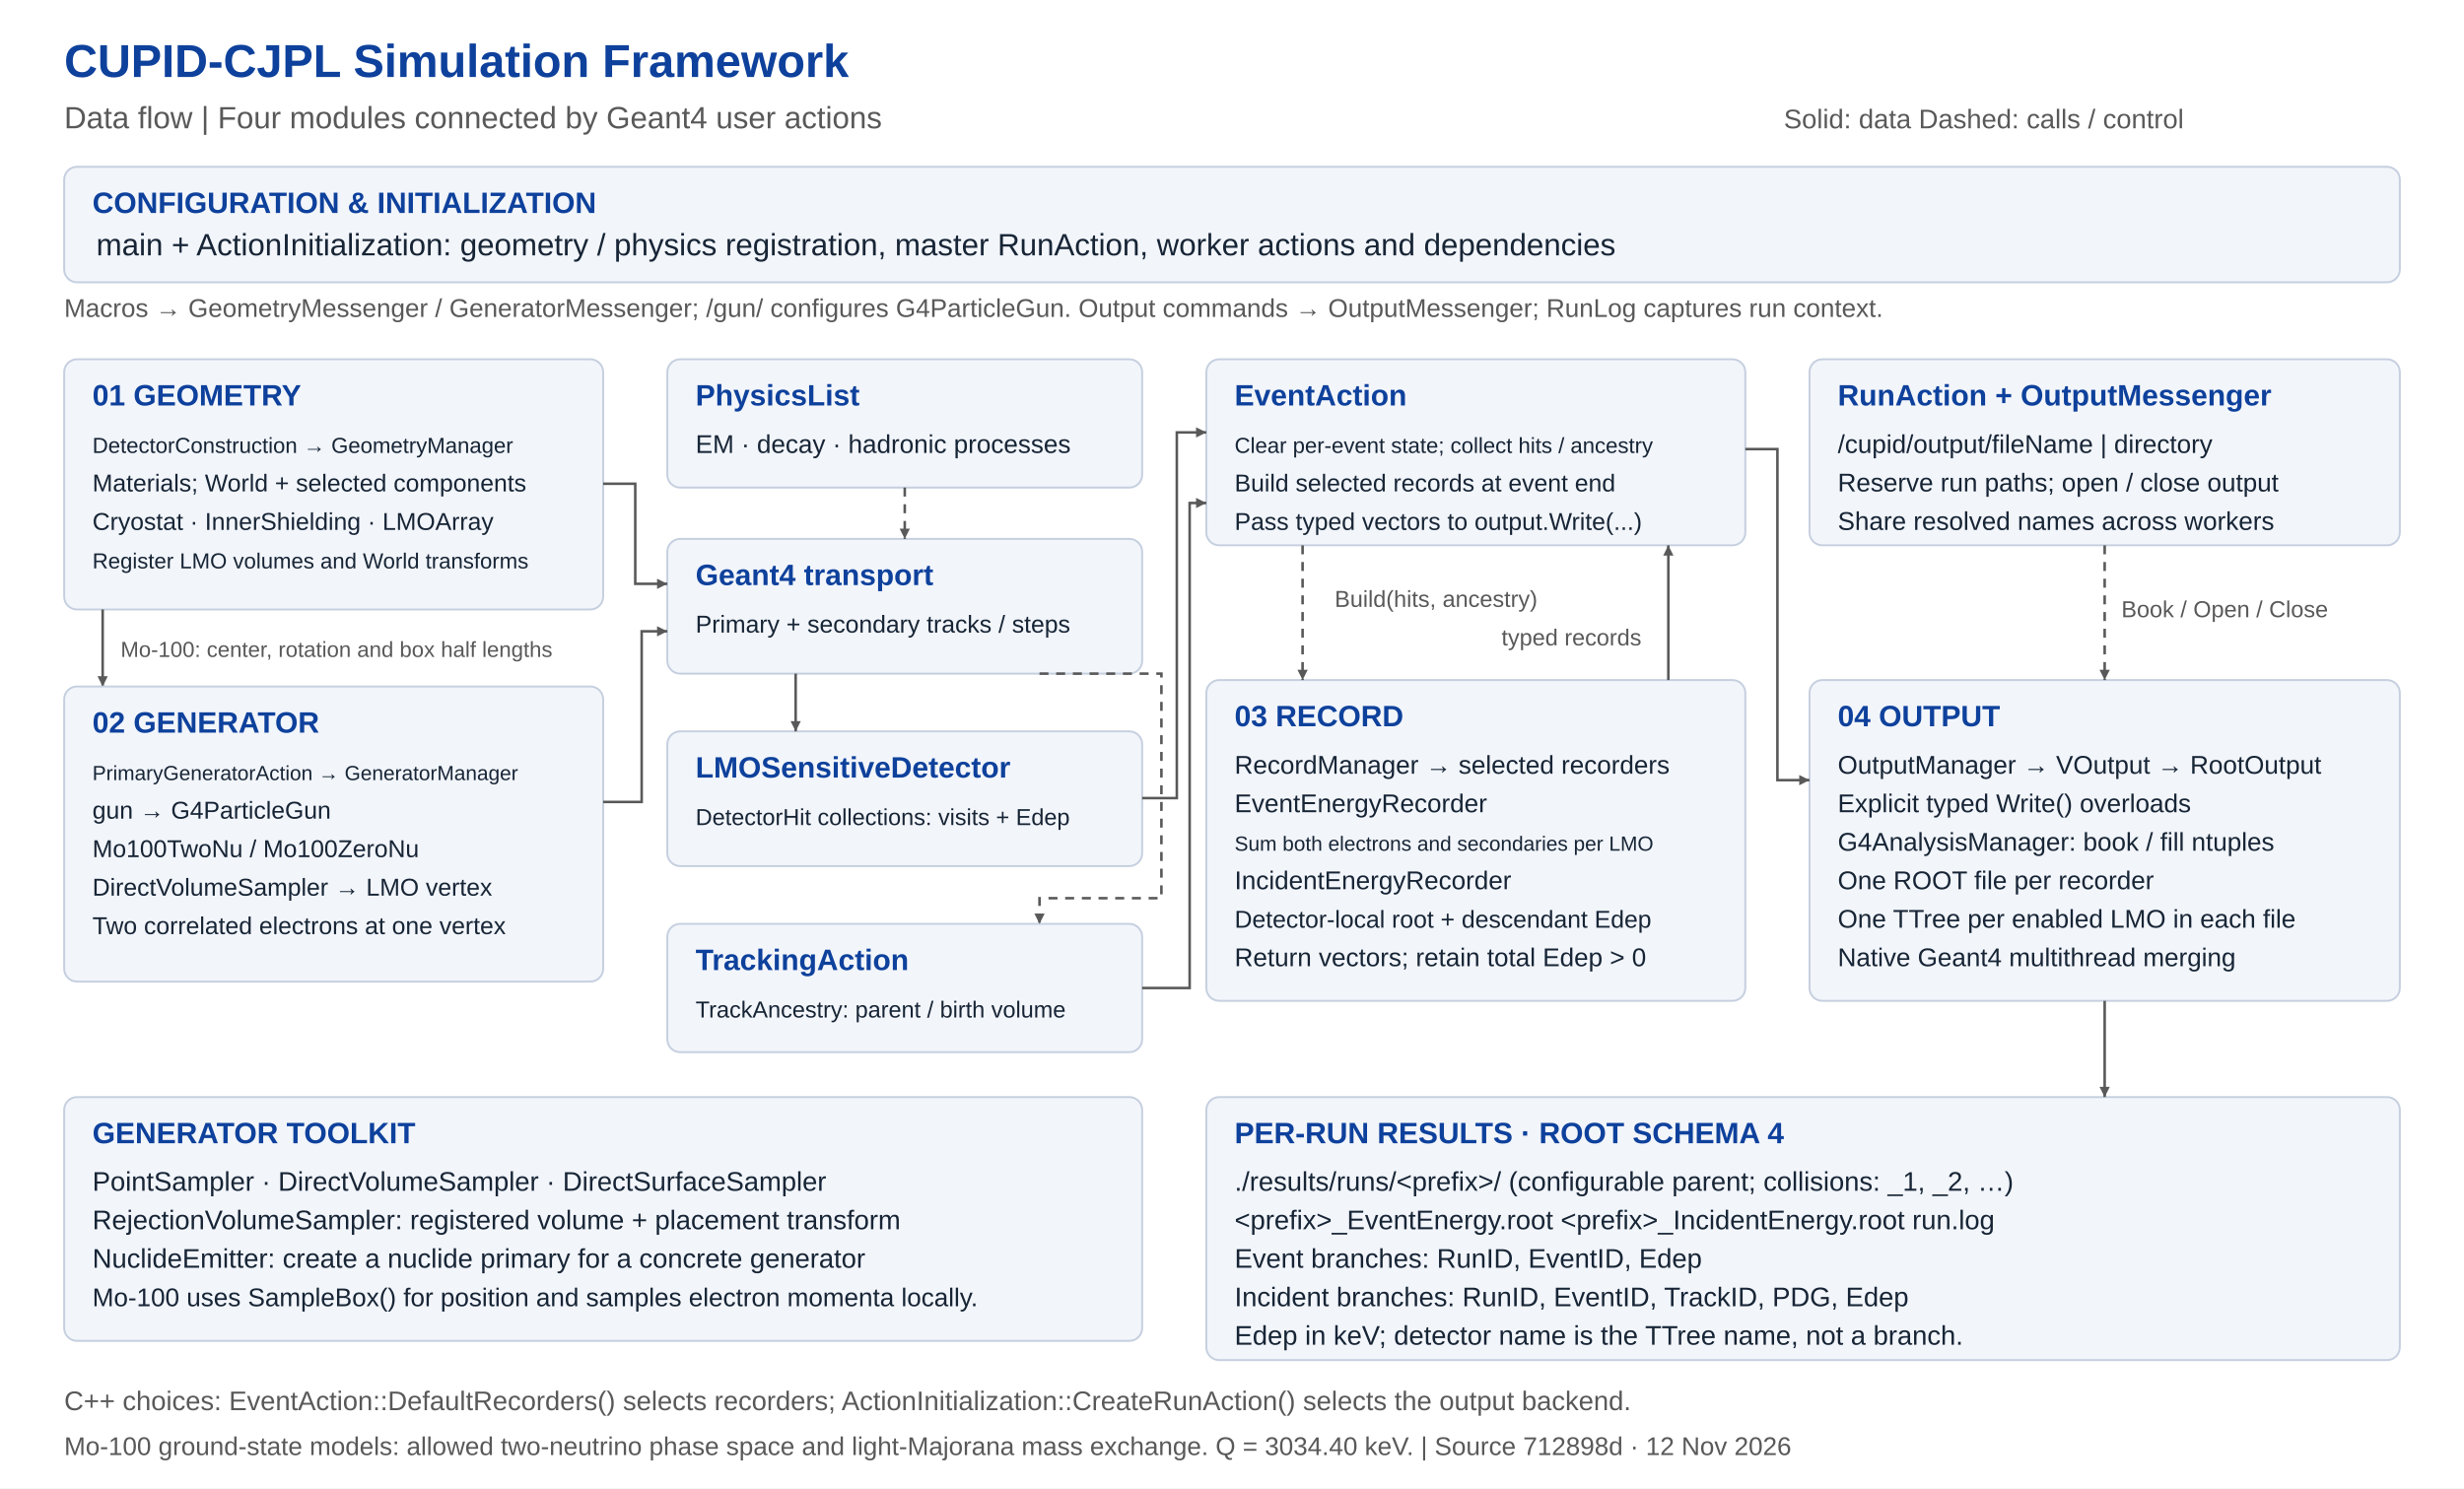
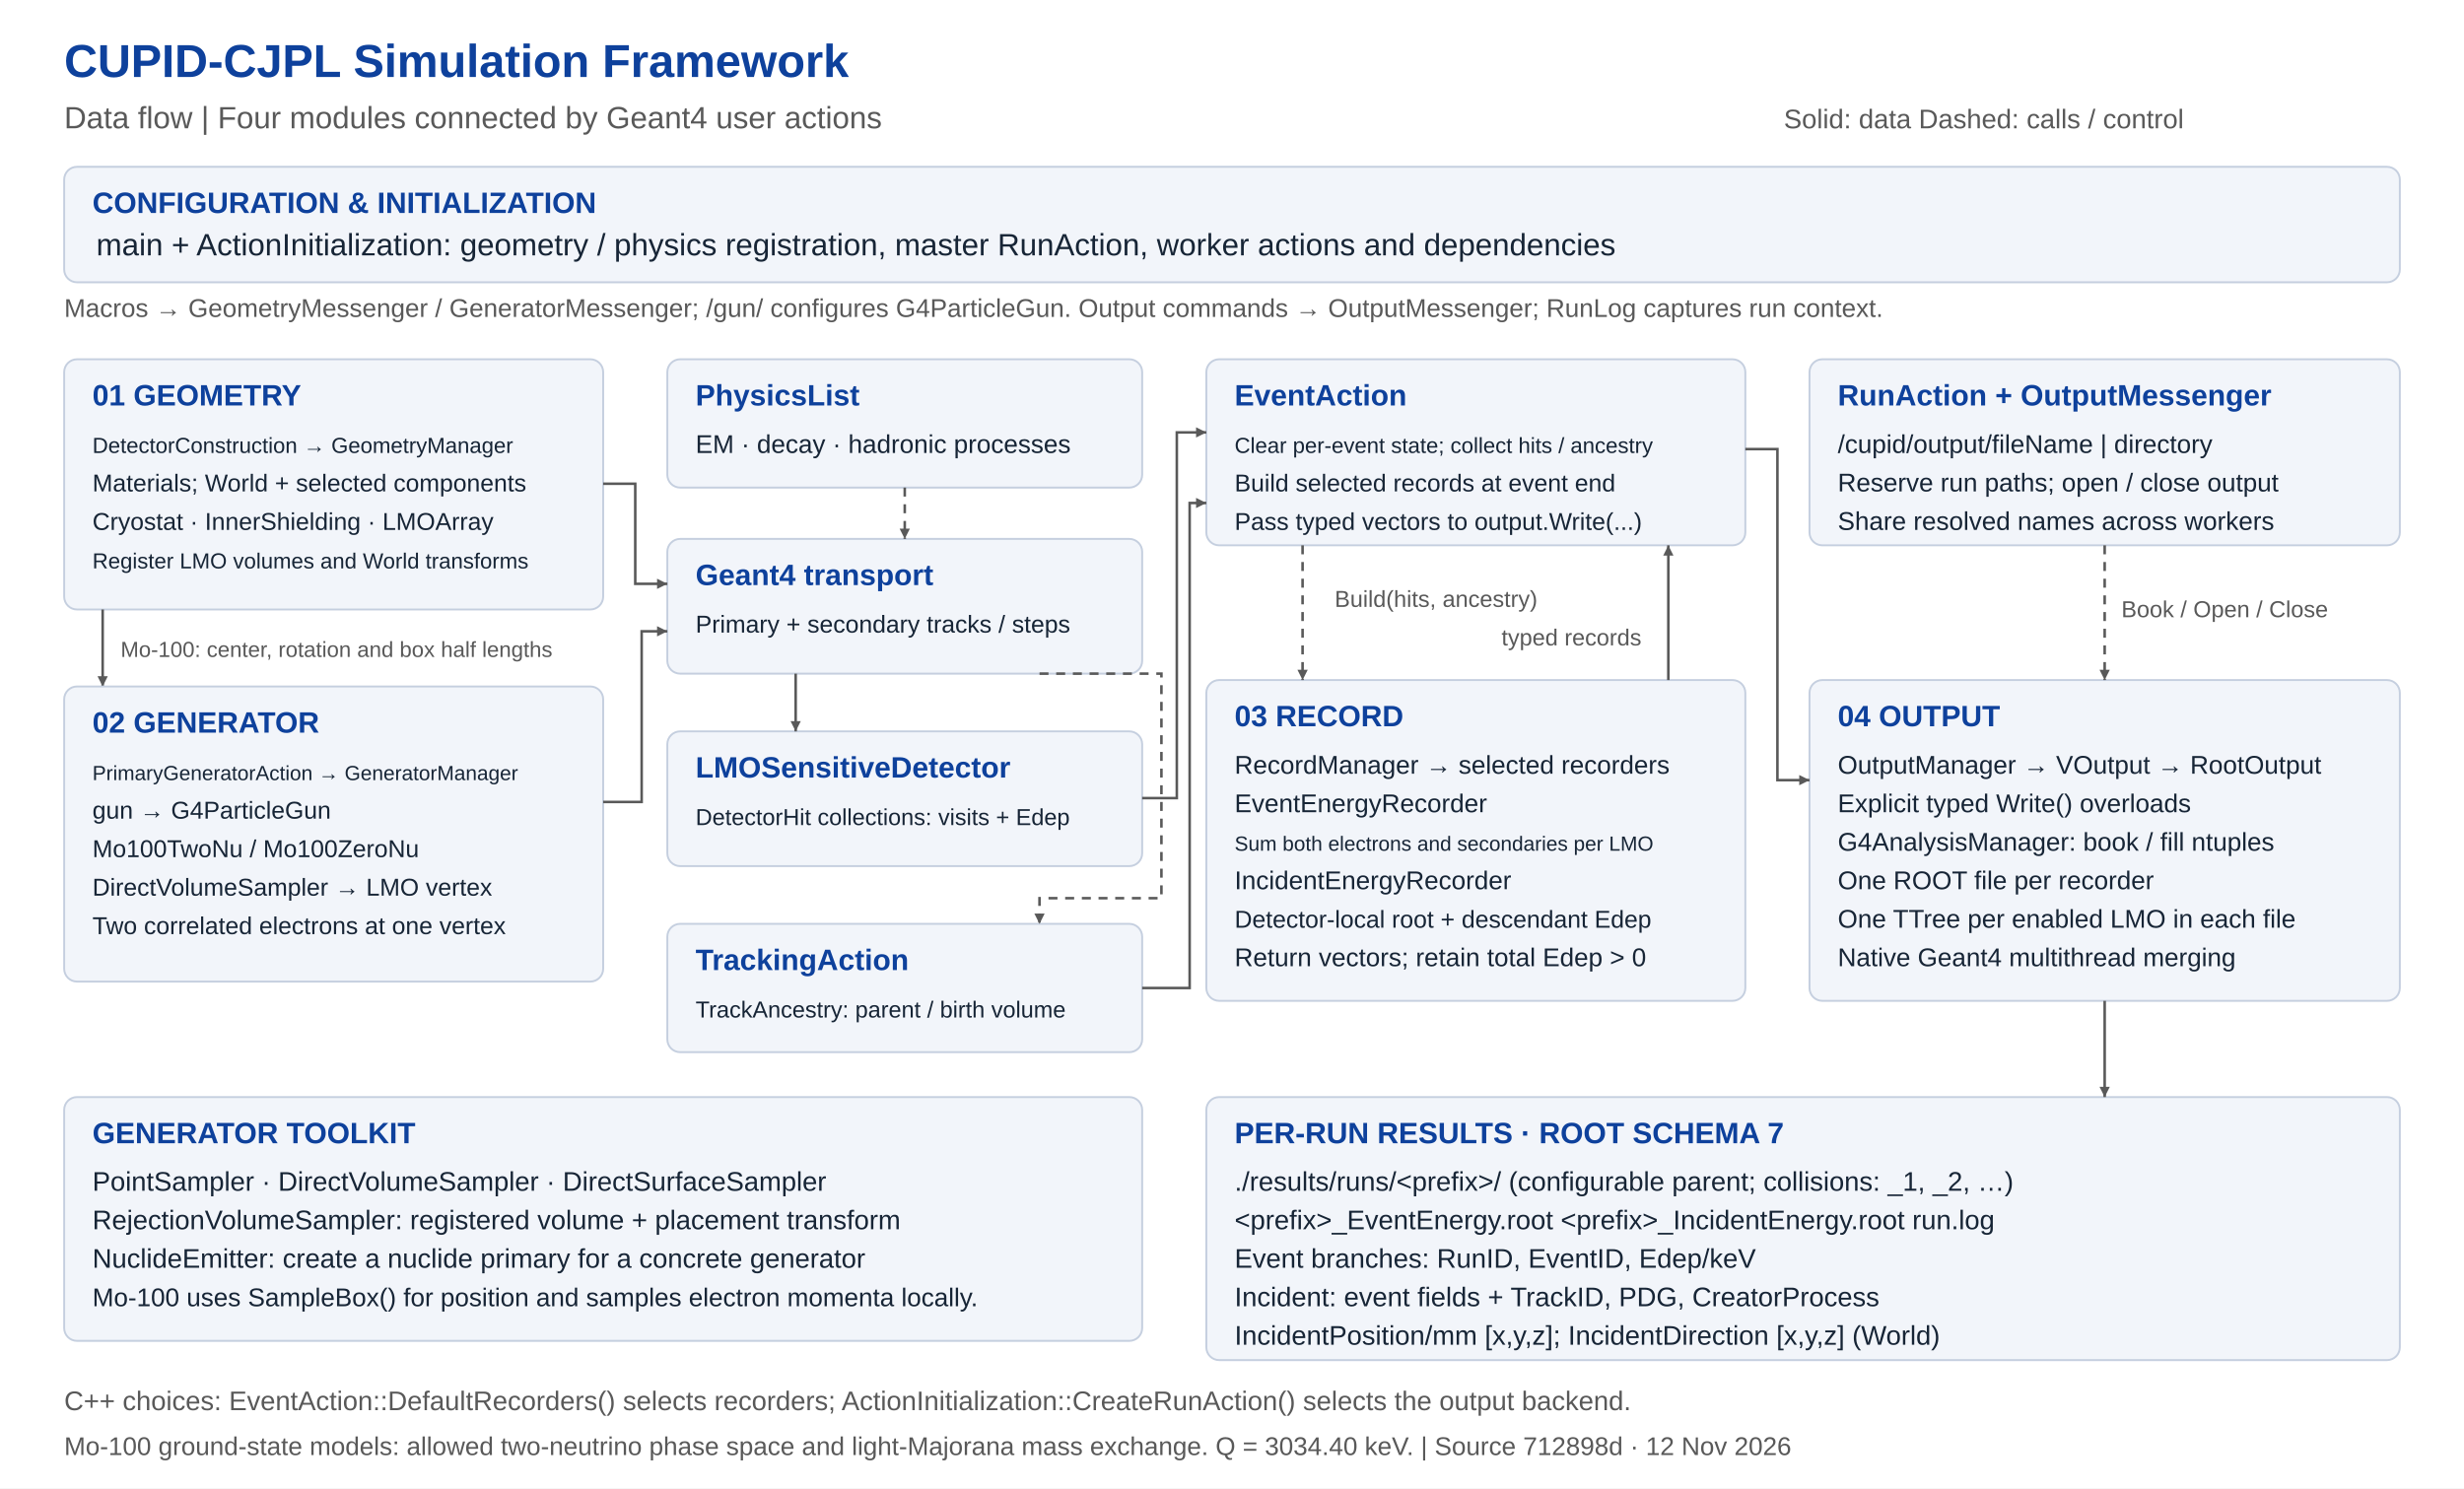
<svg xmlns="http://www.w3.org/2000/svg" width="1920" height="1160" viewBox="0 0 1920 1160" role="img" aria-labelledby="title desc">
  <defs>
    <marker id="arrow" markerWidth="9" markerHeight="9" refX="8" refY="4" orient="auto" markerUnits="userSpaceOnUse">
      <path d="M0,0 L8,4 L0,8 Z" fill="#595959" />
    </marker>
  </defs>
  <rect width="1920" height="1160" fill="white" />
  <text x="50" y="60" font-family="Arial, Helvetica, sans-serif" font-size="36" font-weight="700" fill="#0E419C">CUPID-CJPL Simulation Framework</text>
  <text x="50" y="100" font-family="Arial, Helvetica, sans-serif" font-size="24" font-weight="400" fill="#595959">Data flow | Four modules connected by Geant4 user actions</text>
  <text x="1390" y="100" font-family="Arial, Helvetica, sans-serif" font-size="21" font-weight="400" fill="#595959">Solid: data    Dashed: calls / control</text>
  <rect x="50" y="130" width="1820" height="90" rx="10" fill="#F2F5FA" stroke="#C5CFDF" stroke-width="1.5" />
  <text x="72" y="166" font-family="Arial, Helvetica, sans-serif" font-size="23" font-weight="700" fill="#0E419C">CONFIGURATION &amp; INITIALIZATION</text>
  <text x="75" y="199" font-family="Arial, Helvetica, sans-serif" font-size="24" font-weight="400" fill="#172536">main + ActionInitialization: geometry / physics registration, master RunAction, worker actions and dependencies</text>
  <text x="50" y="247" font-family="Arial, Helvetica, sans-serif" font-size="20" font-weight="400" fill="#595959">Macros → GeometryMessenger / GeneratorMessenger; /gun/ configures G4ParticleGun. Output commands → OutputMessenger; RunLog captures run context.</text>
  <rect x="50" y="280" width="420" height="195" rx="10" fill="#F2F5FA" stroke="#C5CFDF" stroke-width="1.5" />
  <text x="72" y="316" font-family="Arial, Helvetica, sans-serif" font-size="23" font-weight="700" fill="#0E419C">01  GEOMETRY</text>
  <text x="72" y="353" font-family="Arial, Helvetica, sans-serif" font-size="17" font-weight="400" fill="#172536">DetectorConstruction → GeometryManager</text>
  <text x="72" y="383" font-family="Arial, Helvetica, sans-serif" font-size="19" font-weight="400" fill="#172536">Materials; World + selected components</text>
  <text x="72" y="413" font-family="Arial, Helvetica, sans-serif" font-size="19" font-weight="400" fill="#172536">Cryostat · InnerShielding · LMOArray</text>
  <text x="72" y="443" font-family="Arial, Helvetica, sans-serif" font-size="17" font-weight="400" fill="#172536">Register LMO volumes and World transforms</text>
  <polyline points="80,475 80,535" fill="none" stroke="#595959" stroke-width="2" marker-end="url(#arrow)" />
  <text x="94" y="512" font-family="Arial, Helvetica, sans-serif" font-size="17" fill="#595959">Mo-100: center, rotation and box half lengths</text>
  <rect x="50" y="535" width="420" height="230" rx="10" fill="#F2F5FA" stroke="#C5CFDF" stroke-width="1.5" />
  <text x="72" y="571" font-family="Arial, Helvetica, sans-serif" font-size="23" font-weight="700" fill="#0E419C">02  GENERATOR</text>
  <text x="72" y="608" font-family="Arial, Helvetica, sans-serif" font-size="16" font-weight="400" fill="#172536">PrimaryGeneratorAction → GeneratorManager</text>
  <text x="72" y="638" font-family="Arial, Helvetica, sans-serif" font-size="19" font-weight="400" fill="#172536">gun → G4ParticleGun</text>
  <text x="72" y="668" font-family="Arial, Helvetica, sans-serif" font-size="19" font-weight="400" fill="#172536">Mo100TwoNu / Mo100ZeroNu</text>
  <text x="72" y="698" font-family="Arial, Helvetica, sans-serif" font-size="19" font-weight="400" fill="#172536">DirectVolumeSampler → LMO vertex</text>
  <text x="72" y="728" font-family="Arial, Helvetica, sans-serif" font-size="19" font-weight="400" fill="#172536">Two correlated electrons at one vertex</text>
  <rect x="520" y="280" width="370" height="100" rx="10" fill="#F2F5FA" stroke="#C5CFDF" stroke-width="1.5" />
  <text x="542" y="316" font-family="Arial, Helvetica, sans-serif" font-size="23" font-weight="700" fill="#0E419C">PhysicsList</text>
  <text x="542" y="353" font-family="Arial, Helvetica, sans-serif" font-size="20" font-weight="400" fill="#172536">EM · decay · hadronic processes</text>
  <rect x="520" y="420" width="370" height="105" rx="10" fill="#F2F5FA" stroke="#C5CFDF" stroke-width="1.5" />
  <text x="542" y="456" font-family="Arial, Helvetica, sans-serif" font-size="23" font-weight="700" fill="#0E419C">Geant4 transport</text>
  <text x="542" y="493" font-family="Arial, Helvetica, sans-serif" font-size="19" font-weight="400" fill="#172536">Primary + secondary tracks / steps</text>
  <rect x="520" y="570" width="370" height="105" rx="10" fill="#F2F5FA" stroke="#C5CFDF" stroke-width="1.5" />
  <text x="542" y="606" font-family="Arial, Helvetica, sans-serif" font-size="23" font-weight="700" fill="#0E419C">LMOSensitiveDetector</text>
  <text x="542" y="643" font-family="Arial, Helvetica, sans-serif" font-size="18" font-weight="400" fill="#172536">DetectorHit collections: visits + Edep</text>
  <rect x="520" y="720" width="370" height="100" rx="10" fill="#F2F5FA" stroke="#C5CFDF" stroke-width="1.5" />
  <text x="542" y="756" font-family="Arial, Helvetica, sans-serif" font-size="23" font-weight="700" fill="#0E419C">TrackingAction</text>
  <text x="542" y="793" font-family="Arial, Helvetica, sans-serif" font-size="18" font-weight="400" fill="#172536">TrackAncestry: parent / birth volume</text>
  <rect x="940" y="280" width="420" height="145" rx="10" fill="#F2F5FA" stroke="#C5CFDF" stroke-width="1.5" />
  <text x="962" y="316" font-family="Arial, Helvetica, sans-serif" font-size="23" font-weight="700" fill="#0E419C">EventAction</text>
  <text x="962" y="353" font-family="Arial, Helvetica, sans-serif" font-size="17" font-weight="400" fill="#172536">Clear per-event state; collect hits / ancestry</text>
  <text x="962" y="383" font-family="Arial, Helvetica, sans-serif" font-size="19" font-weight="400" fill="#172536">Build selected records at event end</text>
  <text x="962" y="413" font-family="Arial, Helvetica, sans-serif" font-size="19" font-weight="400" fill="#172536">Pass typed vectors to output.Write(...)</text>
  <rect x="940" y="530" width="420" height="250" rx="10" fill="#F2F5FA" stroke="#C5CFDF" stroke-width="1.5" />
  <text x="962" y="566" font-family="Arial, Helvetica, sans-serif" font-size="23" font-weight="700" fill="#0E419C">03  RECORD</text>
  <text x="962" y="603" font-family="Arial, Helvetica, sans-serif" font-size="20" font-weight="400" fill="#172536">RecordManager → selected recorders</text>
  <text x="962" y="633" font-family="Arial, Helvetica, sans-serif" font-size="20" font-weight="400" fill="#172536">EventEnergyRecorder</text>
  <text x="962" y="663" font-family="Arial, Helvetica, sans-serif" font-size="16" font-weight="400" fill="#172536">  Sum both electrons and secondaries per LMO</text>
  <text x="962" y="693" font-family="Arial, Helvetica, sans-serif" font-size="20" font-weight="400" fill="#172536">IncidentEnergyRecorder</text>
  <text x="962" y="723" font-family="Arial, Helvetica, sans-serif" font-size="19" font-weight="400" fill="#172536">  Detector-local root + descendant Edep</text>
  <text x="962" y="753" font-family="Arial, Helvetica, sans-serif" font-size="20" font-weight="400" fill="#172536">Return vectors; retain total Edep &gt; 0</text>
  <rect x="1410" y="280" width="460" height="145" rx="10" fill="#F2F5FA" stroke="#C5CFDF" stroke-width="1.5" />
  <text x="1432" y="316" font-family="Arial, Helvetica, sans-serif" font-size="23" font-weight="700" fill="#0E419C">RunAction + OutputMessenger</text>
  <text x="1432" y="353" font-family="Arial, Helvetica, sans-serif" font-size="20" font-weight="400" fill="#172536">/cupid/output/fileName  |  directory</text>
  <text x="1432" y="383" font-family="Arial, Helvetica, sans-serif" font-size="20" font-weight="400" fill="#172536">Reserve run paths; open / close output</text>
  <text x="1432" y="413" font-family="Arial, Helvetica, sans-serif" font-size="20" font-weight="400" fill="#172536">Share resolved names across workers</text>
  <rect x="1410" y="530" width="460" height="250" rx="10" fill="#F2F5FA" stroke="#C5CFDF" stroke-width="1.5" />
  <text x="1432" y="566" font-family="Arial, Helvetica, sans-serif" font-size="23" font-weight="700" fill="#0E419C">04  OUTPUT</text>
  <text x="1432" y="603" font-family="Arial, Helvetica, sans-serif" font-size="20" font-weight="400" fill="#172536">OutputManager → VOutput → RootOutput</text>
  <text x="1432" y="633" font-family="Arial, Helvetica, sans-serif" font-size="20" font-weight="400" fill="#172536">Explicit typed Write() overloads</text>
  <text x="1432" y="663" font-family="Arial, Helvetica, sans-serif" font-size="20" font-weight="400" fill="#172536">G4AnalysisManager: book / fill ntuples</text>
  <text x="1432" y="693" font-family="Arial, Helvetica, sans-serif" font-size="20" font-weight="400" fill="#172536">One ROOT file per recorder</text>
  <text x="1432" y="723" font-family="Arial, Helvetica, sans-serif" font-size="20" font-weight="400" fill="#172536">One TTree per enabled LMO in each file</text>
  <text x="1432" y="753" font-family="Arial, Helvetica, sans-serif" font-size="20" font-weight="400" fill="#172536">Native Geant4 multithread merging</text>
  <polyline points="470,377 495,377 495,455 520,455" fill="none" stroke="#595959" stroke-width="2" marker-end="url(#arrow)" />
  <polyline points="470,625 500,625 500,492 520,492" fill="none" stroke="#595959" stroke-width="2" marker-end="url(#arrow)" />
  <polyline points="705,380 705,420" fill="none" stroke="#595959" stroke-width="2" stroke-dasharray="7 6" marker-end="url(#arrow)" />
  <polyline points="620,525 620,570" fill="none" stroke="#595959" stroke-width="2" marker-end="url(#arrow)" />
  <polyline points="810,525 905,525 905,700 810,700 810,720" fill="none" stroke="#595959" stroke-width="2" stroke-dasharray="7 6" marker-end="url(#arrow)" />
  <polyline points="890,622 917,622 917,337 940,337" fill="none" stroke="#595959" stroke-width="2" marker-end="url(#arrow)" />
  <polyline points="890,770 927,770 927,392 940,392" fill="none" stroke="#595959" stroke-width="2" marker-end="url(#arrow)" />
  <polyline points="1015,425 1015,530" fill="none" stroke="#595959" stroke-width="2" stroke-dasharray="7 6" marker-end="url(#arrow)" />
  <text x="1040" y="473" font-family="Arial, Helvetica, sans-serif" font-size="18" font-weight="400" fill="#595959">Build(hits, ancestry)</text>
  <polyline points="1300,530 1300,425" fill="none" stroke="#595959" stroke-width="2" marker-end="url(#arrow)" />
  <text x="1170" y="503" font-family="Arial, Helvetica, sans-serif" font-size="18" font-weight="400" fill="#595959">typed records</text>
  <polyline points="1360,350 1385,350 1385,608 1410,608" fill="none" stroke="#595959" stroke-width="2" marker-end="url(#arrow)" />
  <polyline points="1640,425 1640,530" fill="none" stroke="#595959" stroke-width="2" stroke-dasharray="7 6" marker-end="url(#arrow)" />
  <text x="1653" y="481" font-family="Arial, Helvetica, sans-serif" font-size="18" font-weight="400" fill="#595959">Book / Open / Close</text>
  <rect x="50" y="855" width="840" height="190" rx="10" fill="#F2F5FA" stroke="#C5CFDF" stroke-width="1.5" />
  <text x="72" y="891" font-family="Arial, Helvetica, sans-serif" font-size="23" font-weight="700" fill="#0E419C">GENERATOR TOOLKIT</text>
  <text x="72" y="928" font-family="Arial, Helvetica, sans-serif" font-size="21" font-weight="400" fill="#172536">PointSampler · DirectVolumeSampler · DirectSurfaceSampler</text>
  <text x="72" y="958" font-family="Arial, Helvetica, sans-serif" font-size="21" font-weight="400" fill="#172536">RejectionVolumeSampler: registered volume + placement transform</text>
  <text x="72" y="988" font-family="Arial, Helvetica, sans-serif" font-size="21" font-weight="400" fill="#172536">NuclideEmitter: create a nuclide primary for a concrete generator</text>
  <text x="72" y="1018" font-family="Arial, Helvetica, sans-serif" font-size="20" font-weight="400" fill="#172536">Mo-100 uses SampleBox() for position and samples electron momenta locally.</text>
  <rect x="940" y="855" width="930" height="205" rx="10" fill="#F2F5FA" stroke="#C5CFDF" stroke-width="1.5" />
-   <text x="962" y="891" font-family="Arial, Helvetica, sans-serif" font-size="23" font-weight="700" fill="#0E419C">PER-RUN RESULTS  ·  ROOT SCHEMA 4</text>
+   <text x="962" y="891" font-family="Arial, Helvetica, sans-serif" font-size="23" font-weight="700" fill="#0E419C">PER-RUN RESULTS  ·  ROOT SCHEMA 7</text>
  <text x="962" y="928" font-family="Arial, Helvetica, sans-serif" font-size="21" font-weight="400" fill="#172536">./results/runs/&lt;prefix&gt;/  (configurable parent; collisions: _1, _2, …)</text>
  <text x="962" y="958" font-family="Arial, Helvetica, sans-serif" font-size="21" font-weight="400" fill="#172536">&lt;prefix&gt;_EventEnergy.root     &lt;prefix&gt;_IncidentEnergy.root     run.log</text>
-   <text x="962" y="988" font-family="Arial, Helvetica, sans-serif" font-size="21" font-weight="400" fill="#172536">Event branches: RunID, EventID, Edep</text>
-   <text x="962" y="1018" font-family="Arial, Helvetica, sans-serif" font-size="21" font-weight="400" fill="#172536">Incident branches: RunID, EventID, TrackID, PDG, Edep</text>
-   <text x="962" y="1048" font-family="Arial, Helvetica, sans-serif" font-size="21" font-weight="400" fill="#172536">Edep in keV; detector name is the TTree name, not a branch.</text>
+   <text x="962" y="988" font-family="Arial, Helvetica, sans-serif" font-size="21" font-weight="400" fill="#172536">Event branches: RunID, EventID, Edep/keV</text>
+   <text x="962" y="1018" font-family="Arial, Helvetica, sans-serif" font-size="21" font-weight="400" fill="#172536">Incident: event fields + TrackID, PDG, CreatorProcess</text>
+   <text x="962" y="1048" font-family="Arial, Helvetica, sans-serif" font-size="21" font-weight="400" fill="#172536">IncidentPosition/mm [x,y,z]; IncidentDirection [x,y,z] (World)</text>
  <polyline points="1640,780 1640,855" fill="none" stroke="#595959" stroke-width="2" marker-end="url(#arrow)" />
  <text x="50" y="1099" font-family="Arial, Helvetica, sans-serif" font-size="21" font-weight="400" fill="#595959">C++ choices: EventAction::DefaultRecorders() selects recorders; ActionInitialization::CreateRunAction() selects the output backend.</text>
  <text x="50" y="1134" font-family="Arial, Helvetica, sans-serif" font-size="20" font-weight="400" fill="#595959">Mo-100 ground-state models: allowed two-neutrino phase space and light-Majorana mass exchange. Q = 3034.40 keV.  |  Source 712898d  ·  12 Nov 2026</text>
</svg>
